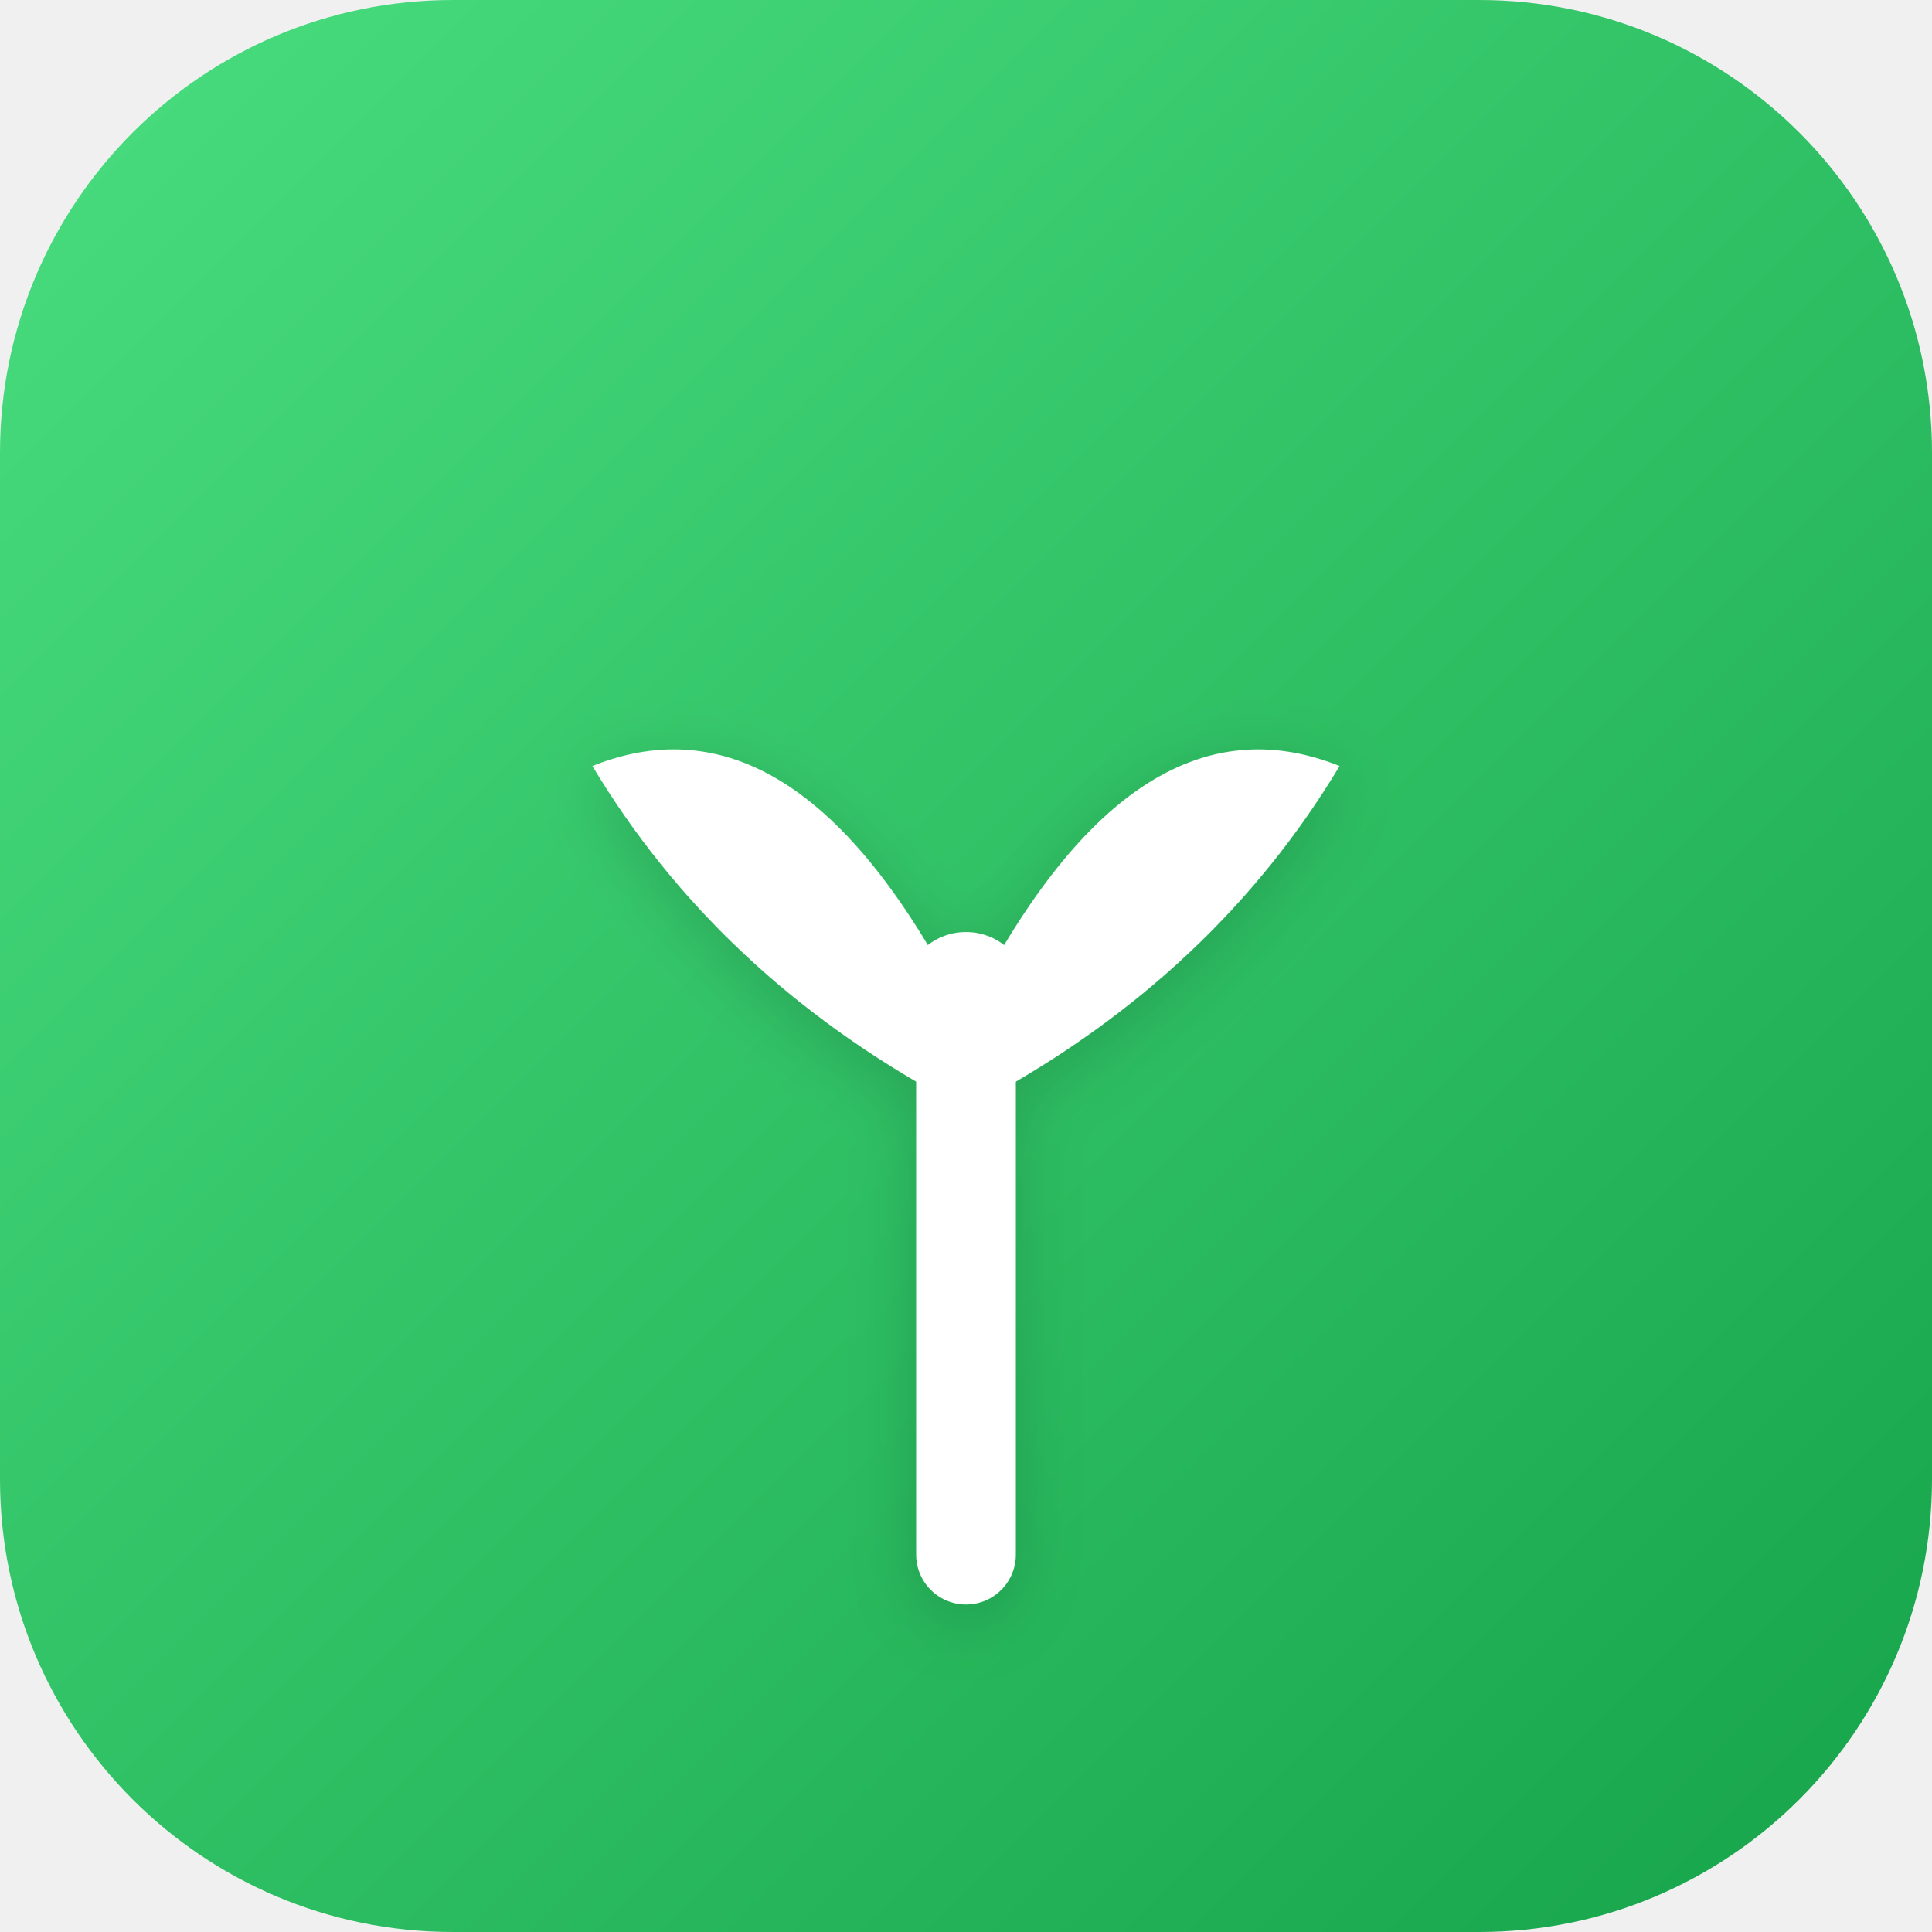
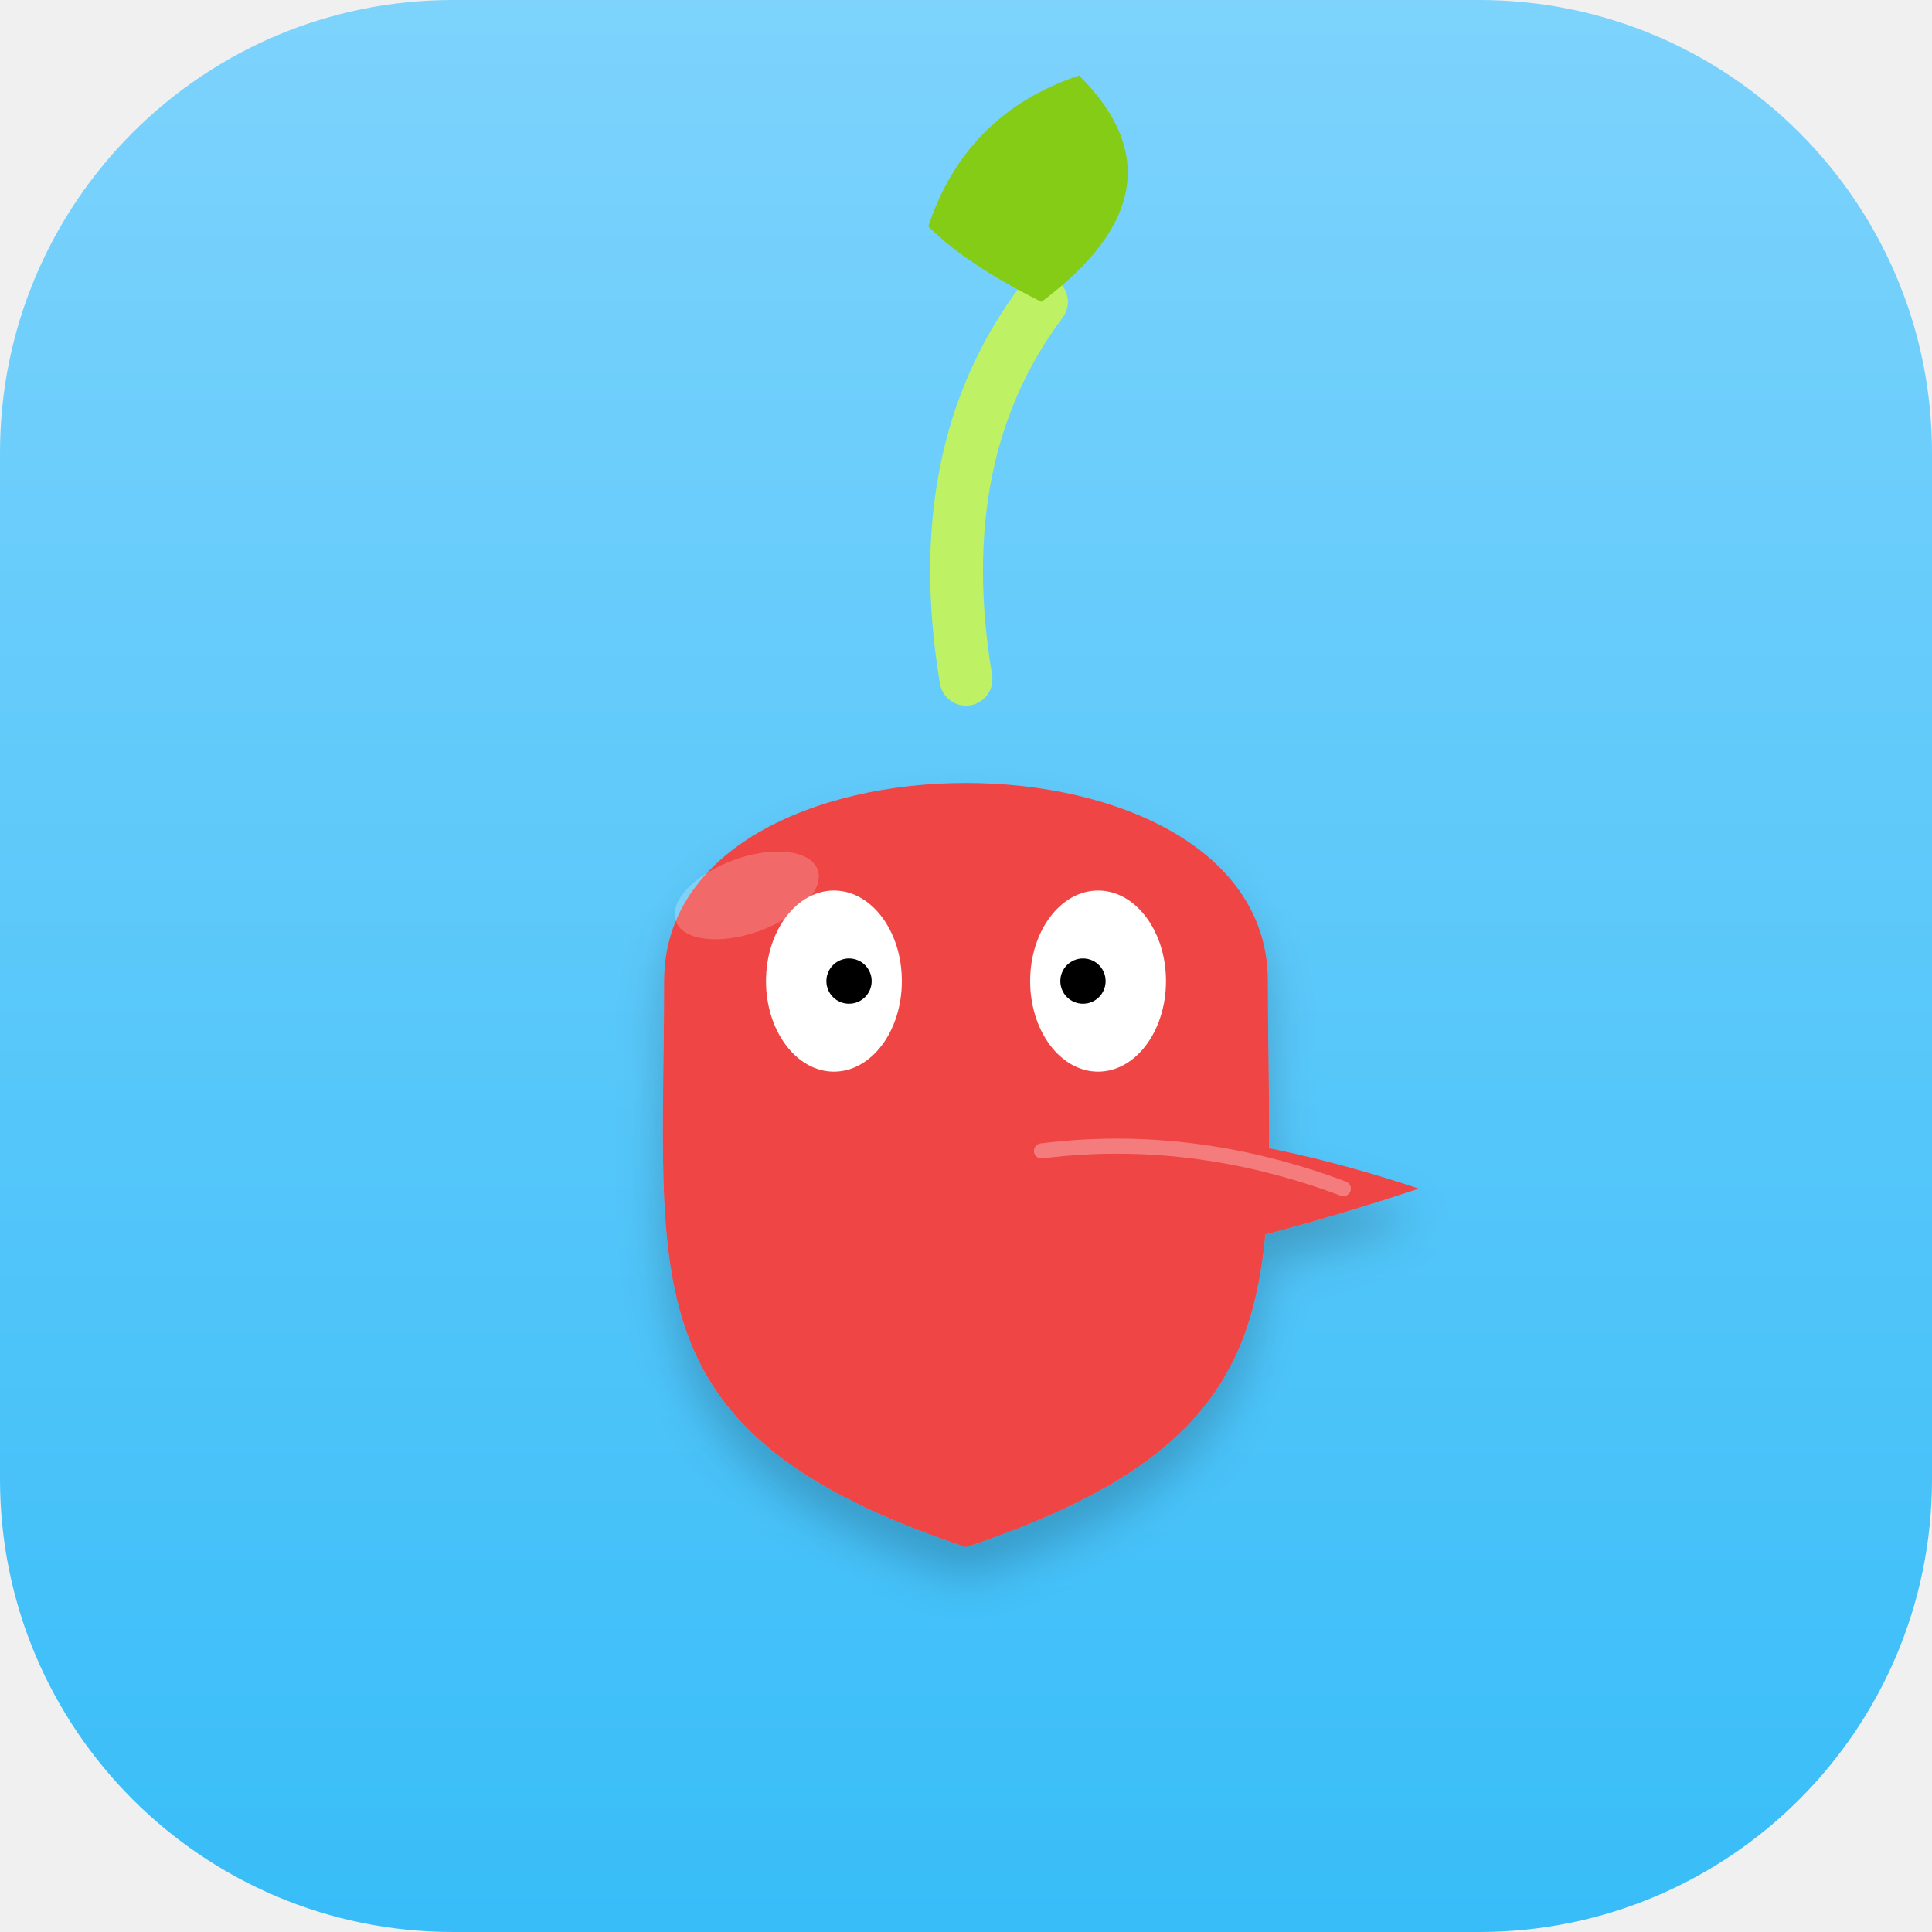
<svg xmlns="http://www.w3.org/2000/svg" viewBox="0 0 512 512">
  <defs>
-     <linearGradient id="grad" x1="0%" y1="0%" x2="100%" y2="100%">
-       <stop offset="0%" style="stop-color:#4ade80;stop-opacity:1" />
-       <stop offset="100%" style="stop-color:#16a34a;stop-opacity:1" />
+     <linearGradient id="bg" x1="0%" y1="0%" x2="0%" y2="100%">
+       <stop offset="0%" stop-color="#7dd3fc" />
+       <stop offset="100%" stop-color="#38bdf8" />
    </linearGradient>
    <filter id="shadow" x="-20%" y="-20%" width="140%" height="140%">
-       <feDropShadow dx="0" dy="4" stdDeviation="8" flood-color="#000" flood-opacity="0.15" />
+       <feDropShadow dx="0" dy="8" stdDeviation="6" flood-color="#000" flood-opacity="0.2" />
    </filter>
  </defs>
-   <rect x="0" y="0" width="512" height="512" rx="120" ry="120" fill="url(#grad)" />
-   <g transform="translate(256, 280) scale(1.1)" filter="url(#shadow)">
-     <path d="M0,120 Q0,60 0,0" stroke="white" stroke-width="24" fill="none" stroke-linecap="round" />
-     <path d="M-5,10 Q-60,-20 -90,-70 Q-40,-90 0,-10 Z" fill="white" />
-     <path d="M5,10 Q60,-20 90,-70 Q40,-90 0,-10 Z" fill="white" />
-     <circle cx="0" cy="-15" r="15" fill="white" />
+   <rect x="0" y="0" width="512" height="512" rx="120" ry="120" fill="url(#bg)" />
+   <g transform="translate(256, 280)">
+     <g transform="translate(0, -120)">
+       <path d="M0,20 Q-10,-40 20,-80" stroke="#bef264" stroke-width="14" fill="none" stroke-linecap="round" />
+       <path d="M20,-80 Q60,-110 30,-140 Q0,-130 -10,-100 Q0,-90 20,-80 Z" fill="#84cc16" />
+     </g>
+     <g filter="url(#shadow)">
+       <path d="M-80,-20 C-80,-90 80,-90 80,-20 C80,60 90,100 0,130 C-90,100 -80,60 -80,-20 Z" fill="#ef4444" />
+       <path d="M10,20 Q60,15 120,35 Q60,55 10,60 Z" fill="#ef4444" />
+       <path d="M20,25 Q60,20 100,35" stroke="rgba(255,255,255,0.3)" stroke-width="4" fill="none" stroke-linecap="round" />
+       <g transform="translate(-35, -20)">
+         <ellipse cx="0" cy="0" rx="18" ry="24" fill="white" />
+         <circle cx="4" cy="0" r="6" fill="black" />
+       </g>
+       <g transform="translate(35, -20)">
+         <ellipse cx="0" cy="0" rx="18" ry="24" fill="white" />
+         <circle cx="-4" cy="0" r="6" fill="black" />
+       </g>
+       <ellipse cx="-40" cy="-60" rx="20" ry="10" fill="rgba(255,255,255,0.2)" transform="rotate(-20)" />
+     </g>
  </g>
</svg>
